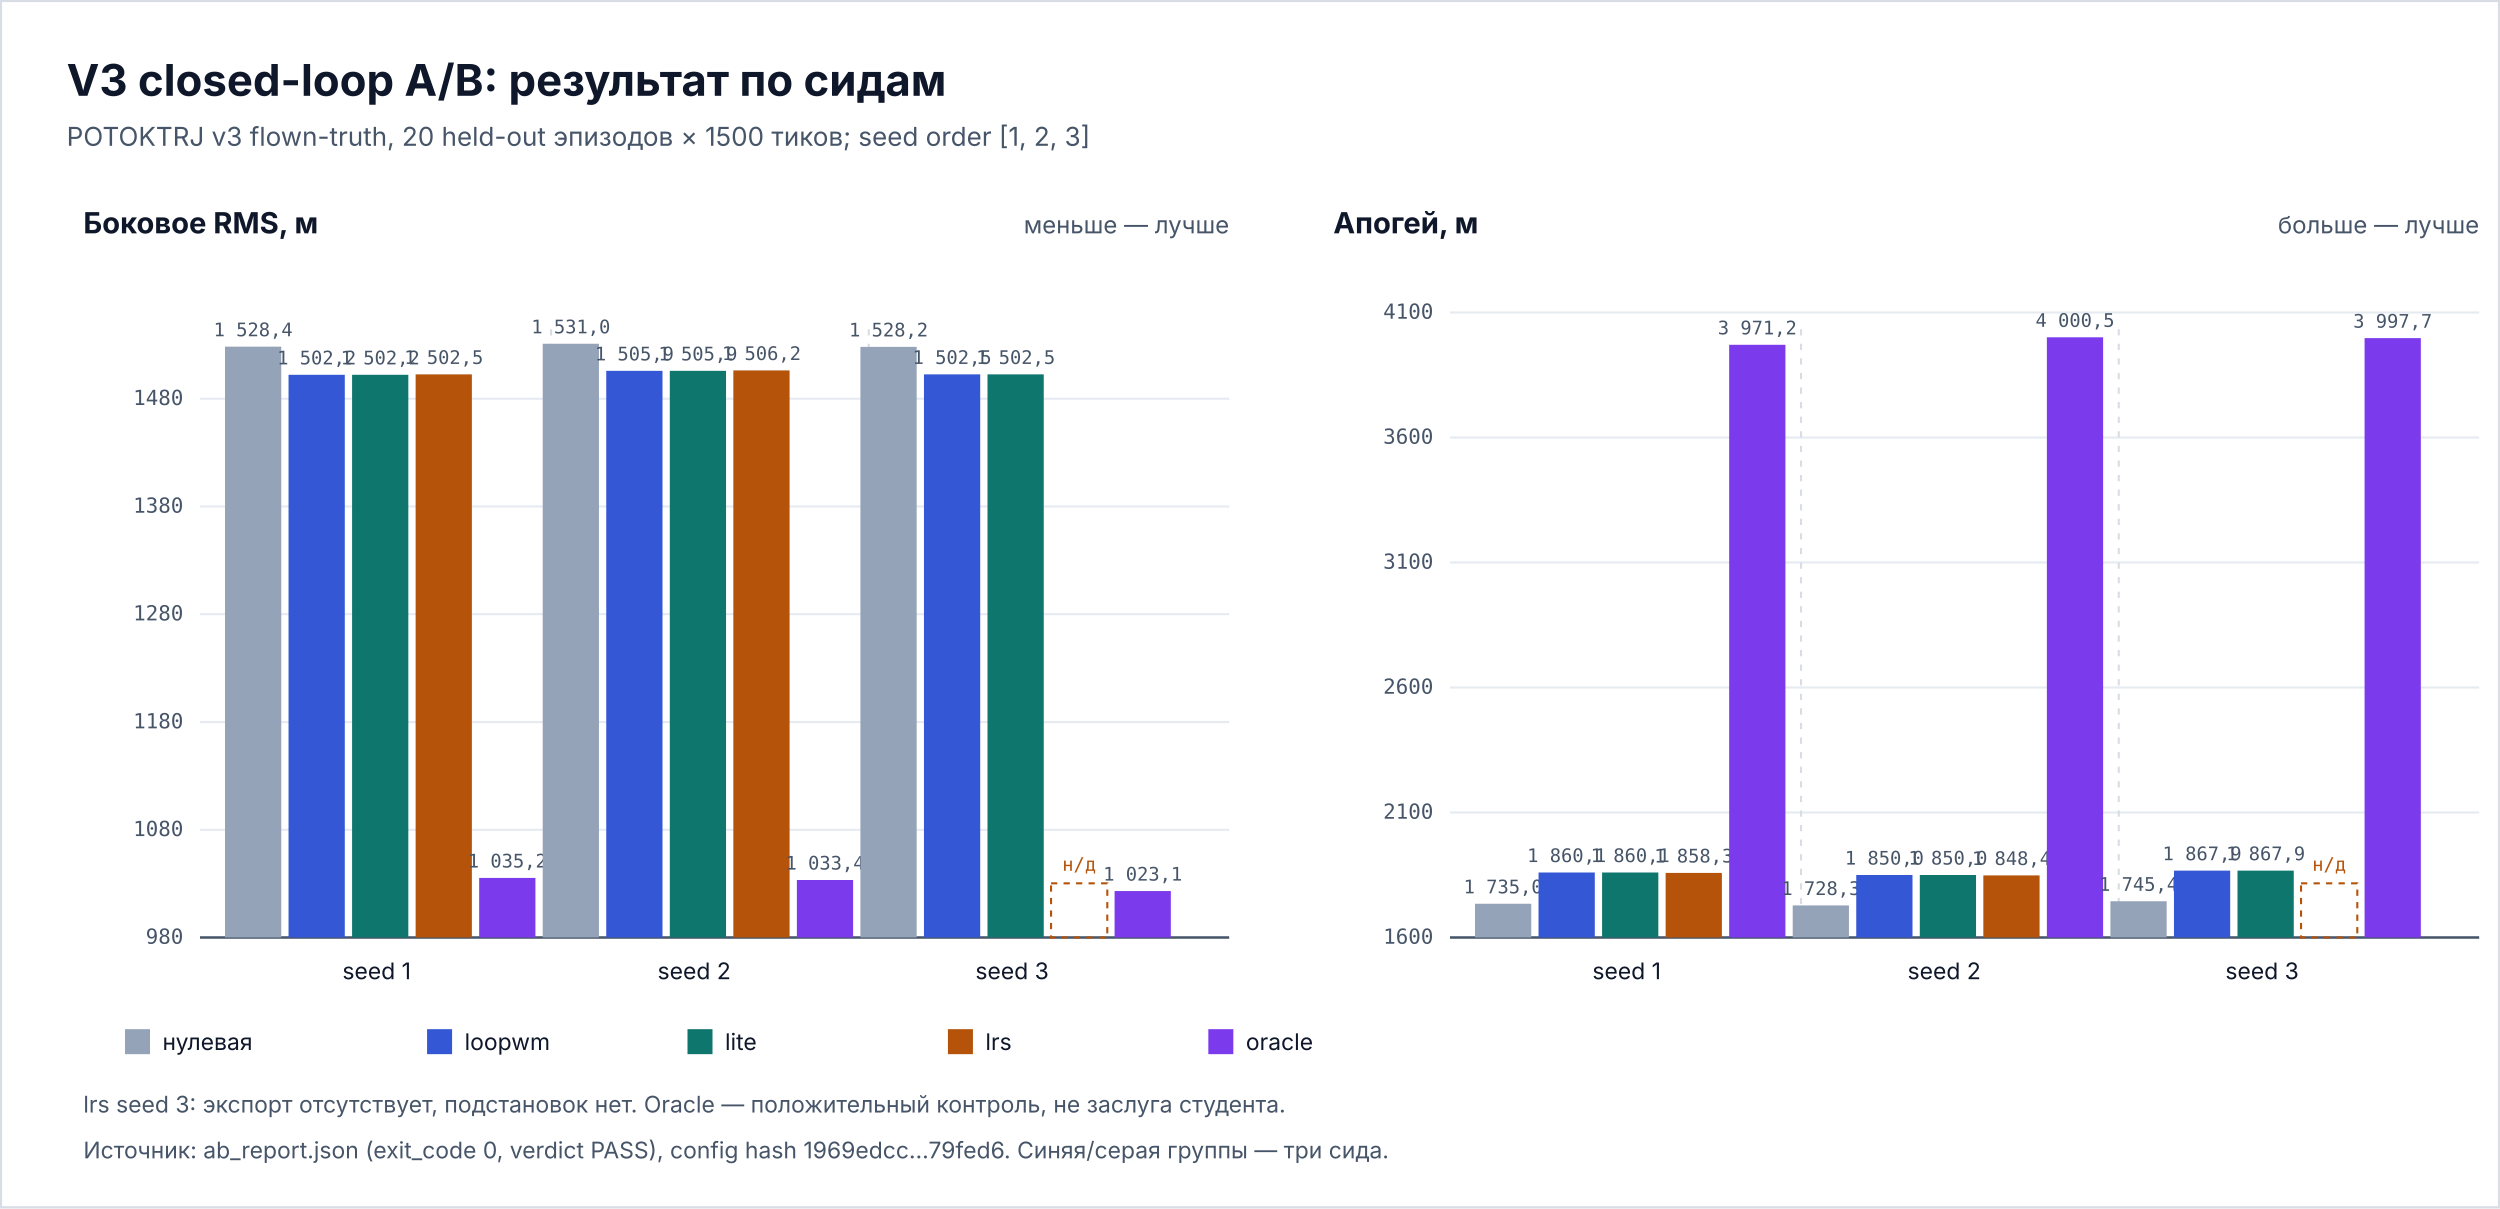
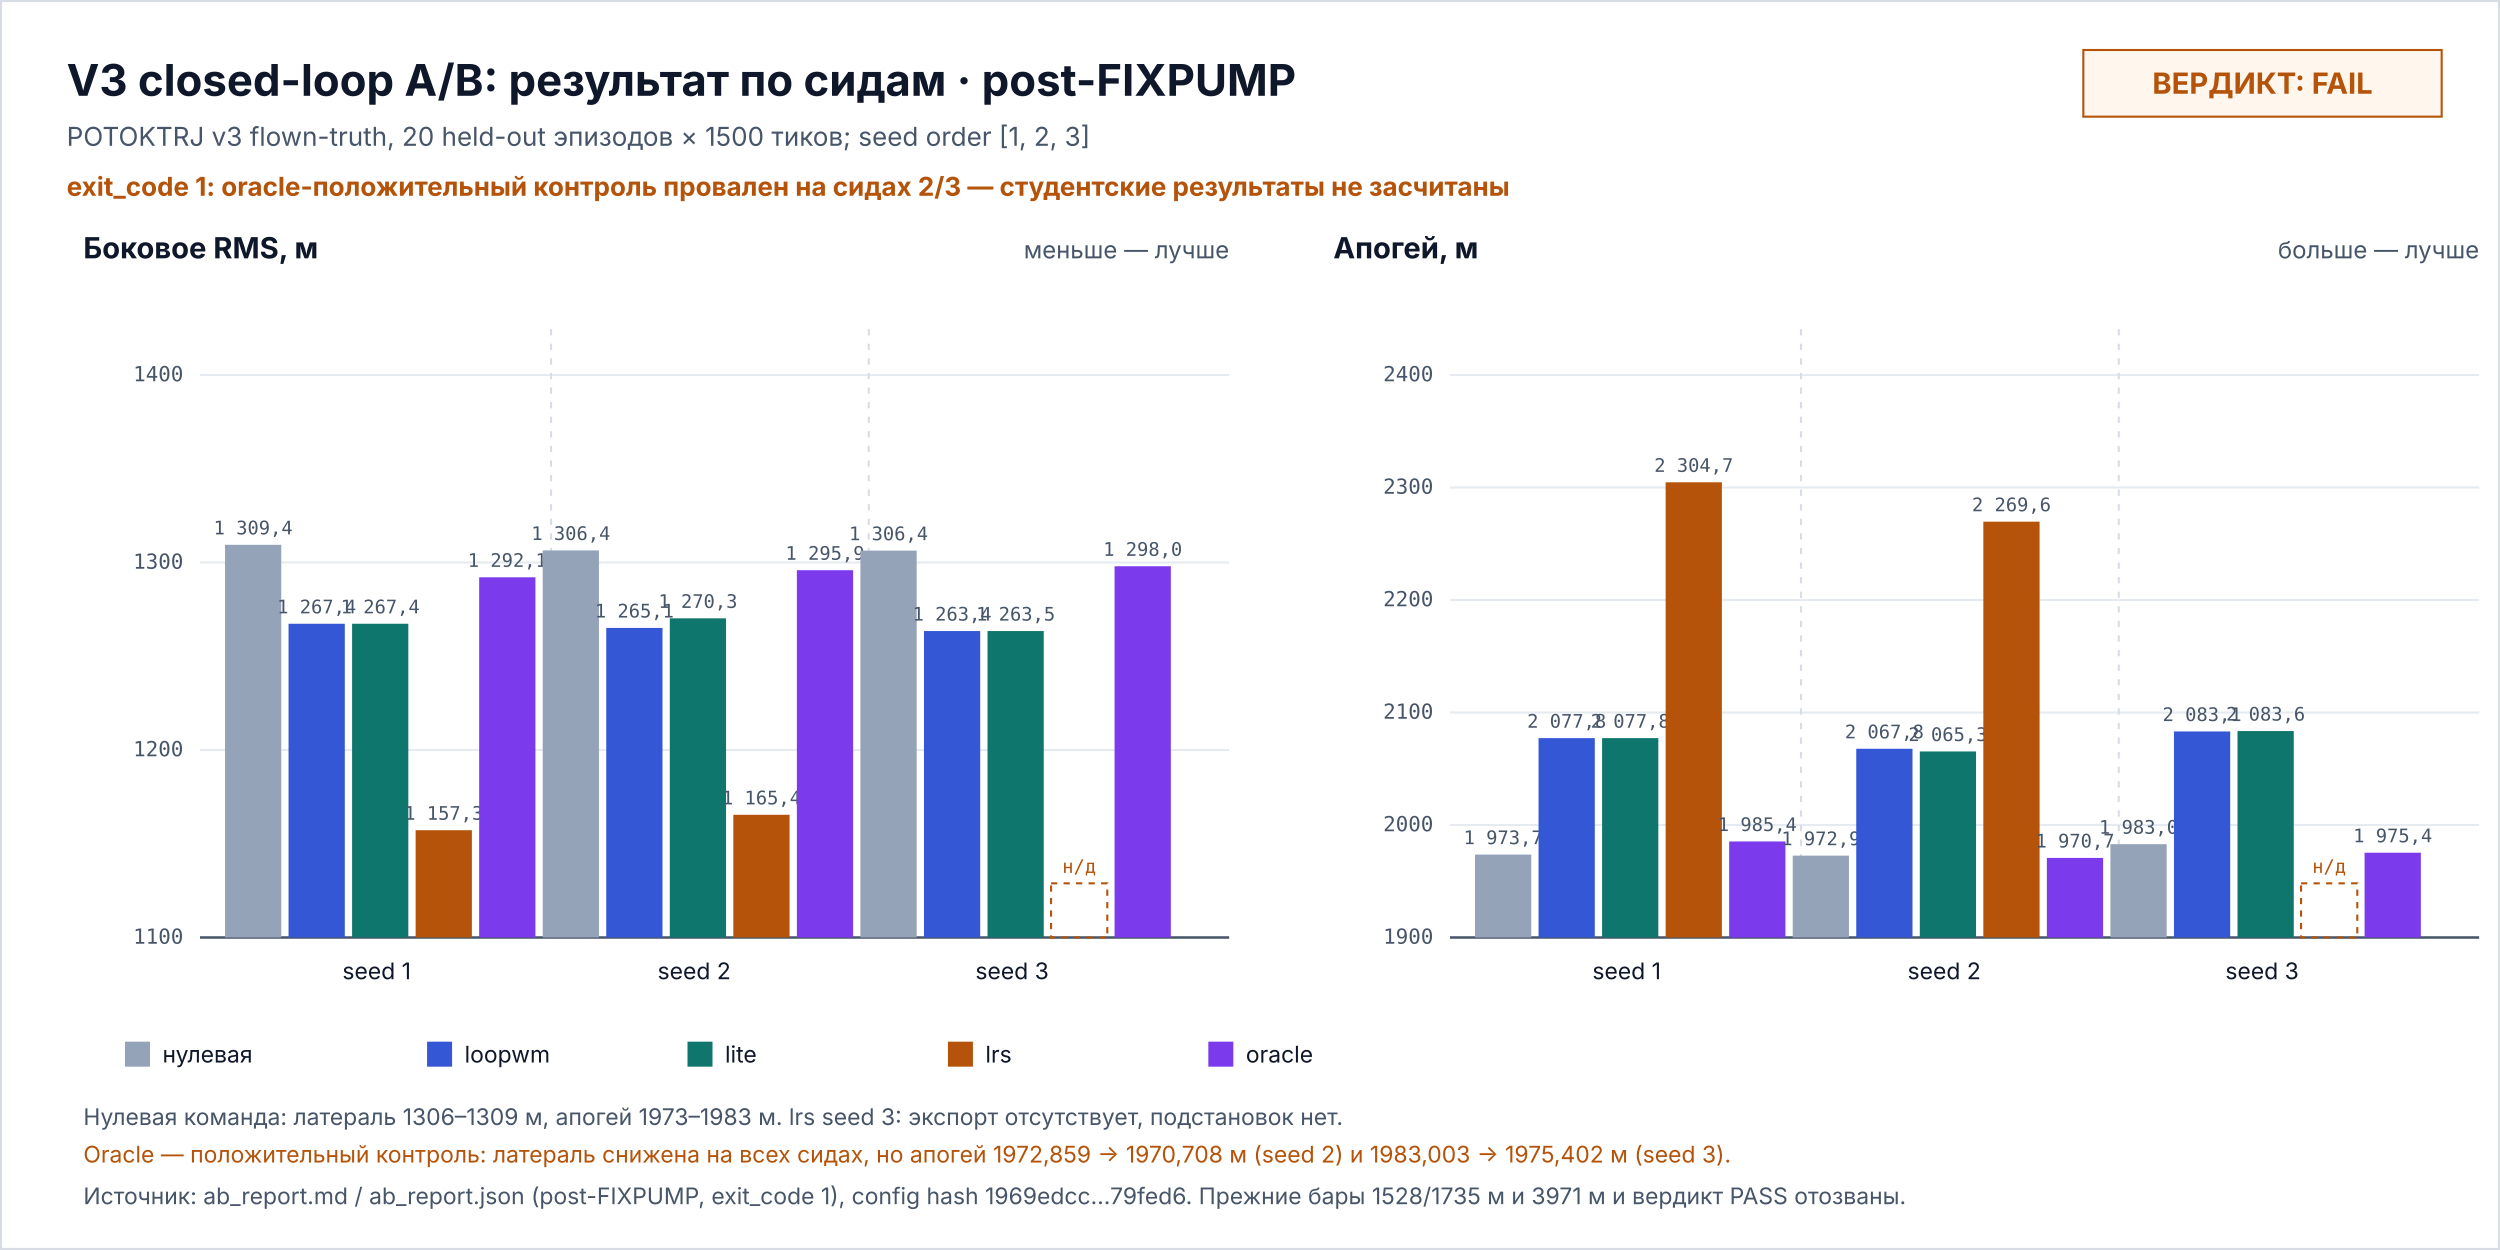
- <svg xmlns="http://www.w3.org/2000/svg" viewBox="0 0 1200 580" width="1200" height="580" role="img" aria-label="V3 closed-loop A/B: результат по сидам">
-   <rect width="1200" height="580" fill="#ffffff" />
-   <rect x="0.5" y="0.5" width="1199" height="579" fill="none" stroke="#d7dce5" />
-   <text x="32" y="46" font-family="system-ui,-apple-system,'Segoe UI',sans-serif" font-size="21" font-weight="700" fill="#0f172a">V3 closed-loop A/B: результат по сидам</text>
+ <svg xmlns="http://www.w3.org/2000/svg" viewBox="0 0 1200 600" width="1200" height="600" role="img" aria-label="V3 closed-loop A/B post-FIXPUMP: результат по сидам, вердикт FAIL">
+   <rect width="1200" height="600" fill="#ffffff" />
+   <rect x="0.5" y="0.5" width="1199" height="599" fill="none" stroke="#d7dce5" />
+   <text x="32" y="46" font-family="system-ui,-apple-system,'Segoe UI',sans-serif" font-size="21" font-weight="700" fill="#0f172a">V3 closed-loop A/B: результат по сидам · post-FIXPUMP</text>
+   <rect x="1000" y="24" width="172" height="32" fill="#fff7ed" stroke="#b45309" stroke-width="1" />
+   <text x="1086" y="45" text-anchor="middle" font-family="system-ui,-apple-system,'Segoe UI',sans-serif" font-size="14" font-weight="700" fill="#b45309">ВЕРДИКТ: FAIL</text>
  <text x="32" y="70" font-family="system-ui,-apple-system,'Segoe UI',sans-serif" font-size="12.5" fill="#475569">POTOKTRJ v3 flown-truth, 20 held-out эпизодов × 1500 тиков; seed order [1, 2, 3]</text>
-   <text x="40" y="112" font-family="system-ui,-apple-system,'Segoe UI',sans-serif" font-size="14" font-weight="700" fill="#0f172a">Боковое RMS, м</text>
-   <text x="590" y="112" text-anchor="end" font-family="system-ui,-apple-system,'Segoe UI',sans-serif" font-size="11.5" fill="#475569">меньше — лучше</text>
-   <line x1="96" y1="450.0" x2="590" y2="450.0" stroke="#e6eaf1" stroke-width="1" />
-   <text x="88" y="453.0" text-anchor="end" font-family="ui-monospace,SFMono-Regular,Menlo,monospace" font-size="10" fill="#475569">980</text>
-   <line x1="96" y1="398.3" x2="590" y2="398.3" stroke="#e6eaf1" stroke-width="1" />
-   <text x="88" y="401.3" text-anchor="end" font-family="ui-monospace,SFMono-Regular,Menlo,monospace" font-size="10" fill="#475569">1080</text>
-   <line x1="96" y1="346.6" x2="590" y2="346.6" stroke="#e6eaf1" stroke-width="1" />
-   <text x="88" y="349.6" text-anchor="end" font-family="ui-monospace,SFMono-Regular,Menlo,monospace" font-size="10" fill="#475569">1180</text>
-   <line x1="96" y1="294.8" x2="590" y2="294.8" stroke="#e6eaf1" stroke-width="1" />
-   <text x="88" y="297.8" text-anchor="end" font-family="ui-monospace,SFMono-Regular,Menlo,monospace" font-size="10" fill="#475569">1280</text>
-   <line x1="96" y1="243.1" x2="590" y2="243.1" stroke="#e6eaf1" stroke-width="1" />
-   <text x="88" y="246.1" text-anchor="end" font-family="ui-monospace,SFMono-Regular,Menlo,monospace" font-size="10" fill="#475569">1380</text>
-   <line x1="96" y1="191.4" x2="590" y2="191.4" stroke="#e6eaf1" stroke-width="1" />
-   <text x="88" y="194.4" text-anchor="end" font-family="ui-monospace,SFMono-Regular,Menlo,monospace" font-size="10" fill="#475569">1480</text>
+   <text x="32" y="94" font-family="system-ui,-apple-system,'Segoe UI',sans-serif" font-size="12.5" font-weight="700" fill="#b45309">exit_code 1: oracle-положительный контроль провален на сидах 2/3 — студентские результаты не засчитаны</text>
+   <text x="40" y="124" font-family="system-ui,-apple-system,'Segoe UI',sans-serif" font-size="14" font-weight="700" fill="#0f172a">Боковое RMS, м</text>
+   <text x="590" y="124" text-anchor="end" font-family="system-ui,-apple-system,'Segoe UI',sans-serif" font-size="11.5" fill="#475569">меньше — лучше</text>
+   <line x1="96" y1="180" x2="590" y2="180" stroke="#e6eaf1" stroke-width="1" />
+   <text x="88" y="183" text-anchor="end" font-family="ui-monospace,SFMono-Regular,Menlo,monospace" font-size="10" fill="#475569">1400</text>
+   <line x1="96" y1="270" x2="590" y2="270" stroke="#e6eaf1" stroke-width="1" />
+   <text x="88" y="273" text-anchor="end" font-family="ui-monospace,SFMono-Regular,Menlo,monospace" font-size="10" fill="#475569">1300</text>
+   <line x1="96" y1="360" x2="590" y2="360" stroke="#e6eaf1" stroke-width="1" />
+   <text x="88" y="363" text-anchor="end" font-family="ui-monospace,SFMono-Regular,Menlo,monospace" font-size="10" fill="#475569">1200</text>
  <line x1="96" y1="450" x2="590" y2="450" stroke="#475569" stroke-width="1.2" />
-   <rect x="108.0" y="166.4" width="27" height="283.6" fill="#94a3b8" />
-   <text x="121.5" y="161.4" text-anchor="middle" font-family="ui-monospace,SFMono-Regular,Menlo,monospace" font-size="9" fill="#475569">1 528,4</text>
-   <rect x="138.5" y="179.9" width="27" height="270.1" fill="#3457d5" />
-   <text x="152.0" y="174.9" text-anchor="middle" font-family="ui-monospace,SFMono-Regular,Menlo,monospace" font-size="9" fill="#475569">1 502,2</text>
-   <rect x="169.0" y="179.9" width="27" height="270.1" fill="#0f766e" />
-   <text x="182.5" y="174.9" text-anchor="middle" font-family="ui-monospace,SFMono-Regular,Menlo,monospace" font-size="9" fill="#475569">1 502,2</text>
-   <rect x="199.5" y="179.7" width="27" height="270.3" fill="#b45309" />
-   <text x="213.0" y="174.7" text-anchor="middle" font-family="ui-monospace,SFMono-Regular,Menlo,monospace" font-size="9" fill="#475569">1 502,5</text>
-   <rect x="230.0" y="421.4" width="27" height="28.6" fill="#7c3aed" />
-   <text x="243.5" y="416.4" text-anchor="middle" font-family="ui-monospace,SFMono-Regular,Menlo,monospace" font-size="9" fill="#475569">1 035,2</text>
+   <text x="88" y="453" text-anchor="end" font-family="ui-monospace,SFMono-Regular,Menlo,monospace" font-size="10" fill="#475569">1100</text>
+   <rect x="108" y="261.5" width="27" height="188.5" fill="#94a3b8" />
+   <text x="121.5" y="256.5" text-anchor="middle" font-family="ui-monospace,SFMono-Regular,Menlo,monospace" font-size="9" fill="#475569">1 309,4</text>
+   <rect x="138.5" y="299.4" width="27" height="150.6" fill="#3457d5" />
+   <text x="152" y="294.4" text-anchor="middle" font-family="ui-monospace,SFMono-Regular,Menlo,monospace" font-size="9" fill="#475569">1 267,4</text>
+   <rect x="169" y="299.4" width="27" height="150.6" fill="#0f766e" />
+   <text x="182.5" y="294.4" text-anchor="middle" font-family="ui-monospace,SFMono-Regular,Menlo,monospace" font-size="9" fill="#475569">1 267,4</text>
+   <rect x="199.5" y="398.5" width="27" height="51.5" fill="#b45309" />
+   <text x="213" y="393.5" text-anchor="middle" font-family="ui-monospace,SFMono-Regular,Menlo,monospace" font-size="9" fill="#475569">1 157,3</text>
+   <rect x="230" y="277.1" width="27" height="172.9" fill="#7c3aed" />
+   <text x="243.5" y="272.1" text-anchor="middle" font-family="ui-monospace,SFMono-Regular,Menlo,monospace" font-size="9" fill="#475569">1 292,1</text>
  <text x="180.8" y="470" text-anchor="middle" font-family="system-ui,-apple-system,'Segoe UI',sans-serif" font-size="11" fill="#0f172a">seed 1</text>
  <line x1="264.5" y1="158" x2="264.5" y2="450" stroke="#d7dce5" stroke-dasharray="3 4" />
-   <rect x="260.5" y="165.0" width="27" height="285.0" fill="#94a3b8" />
-   <text x="274.0" y="160.0" text-anchor="middle" font-family="ui-monospace,SFMono-Regular,Menlo,monospace" font-size="9" fill="#475569">1 531,0</text>
-   <rect x="291.0" y="178.0" width="27" height="272.0" fill="#3457d5" />
-   <text x="304.5" y="173.0" text-anchor="middle" font-family="ui-monospace,SFMono-Regular,Menlo,monospace" font-size="9" fill="#475569">1 505,9</text>
-   <rect x="321.5" y="178.0" width="27" height="272.0" fill="#0f766e" />
-   <text x="335.0" y="173.0" text-anchor="middle" font-family="ui-monospace,SFMono-Regular,Menlo,monospace" font-size="9" fill="#475569">1 505,9</text>
-   <rect x="352.0" y="177.8" width="27" height="272.2" fill="#b45309" />
-   <text x="365.5" y="172.8" text-anchor="middle" font-family="ui-monospace,SFMono-Regular,Menlo,monospace" font-size="9" fill="#475569">1 506,2</text>
-   <rect x="382.5" y="422.4" width="27" height="27.6" fill="#7c3aed" />
-   <text x="396.0" y="417.4" text-anchor="middle" font-family="ui-monospace,SFMono-Regular,Menlo,monospace" font-size="9" fill="#475569">1 033,4</text>
+   <rect x="260.5" y="264.2" width="27" height="185.8" fill="#94a3b8" />
+   <text x="274" y="259.2" text-anchor="middle" font-family="ui-monospace,SFMono-Regular,Menlo,monospace" font-size="9" fill="#475569">1 306,4</text>
+   <rect x="291" y="301.4" width="27" height="148.6" fill="#3457d5" />
+   <text x="304.5" y="296.4" text-anchor="middle" font-family="ui-monospace,SFMono-Regular,Menlo,monospace" font-size="9" fill="#475569">1 265,1</text>
+   <rect x="321.5" y="296.8" width="27" height="153.2" fill="#0f766e" />
+   <text x="335" y="291.8" text-anchor="middle" font-family="ui-monospace,SFMono-Regular,Menlo,monospace" font-size="9" fill="#475569">1 270,3</text>
+   <rect x="352" y="391.1" width="27" height="58.9" fill="#b45309" />
+   <text x="365.5" y="386.1" text-anchor="middle" font-family="ui-monospace,SFMono-Regular,Menlo,monospace" font-size="9" fill="#475569">1 165,4</text>
+   <rect x="382.5" y="273.7" width="27" height="176.3" fill="#7c3aed" />
+   <text x="396" y="268.7" text-anchor="middle" font-family="ui-monospace,SFMono-Regular,Menlo,monospace" font-size="9" fill="#475569">1 295,9</text>
  <text x="333.2" y="470" text-anchor="middle" font-family="system-ui,-apple-system,'Segoe UI',sans-serif" font-size="11" fill="#0f172a">seed 2</text>
-   <line x1="417.0" y1="158" x2="417.0" y2="450" stroke="#d7dce5" stroke-dasharray="3 4" />
-   <rect x="413.0" y="166.5" width="27" height="283.5" fill="#94a3b8" />
-   <text x="426.5" y="161.5" text-anchor="middle" font-family="ui-monospace,SFMono-Regular,Menlo,monospace" font-size="9" fill="#475569">1 528,2</text>
-   <rect x="443.5" y="179.7" width="27" height="270.3" fill="#3457d5" />
-   <text x="457.0" y="174.7" text-anchor="middle" font-family="ui-monospace,SFMono-Regular,Menlo,monospace" font-size="9" fill="#475569">1 502,5</text>
-   <rect x="474.0" y="179.7" width="27" height="270.3" fill="#0f766e" />
-   <text x="487.5" y="174.7" text-anchor="middle" font-family="ui-monospace,SFMono-Regular,Menlo,monospace" font-size="9" fill="#475569">1 502,5</text>
+   <line x1="417" y1="158" x2="417" y2="450" stroke="#d7dce5" stroke-dasharray="3 4" />
+   <rect x="413" y="264.3" width="27" height="185.7" fill="#94a3b8" />
+   <text x="426.5" y="259.3" text-anchor="middle" font-family="ui-monospace,SFMono-Regular,Menlo,monospace" font-size="9" fill="#475569">1 306,4</text>
+   <rect x="443.5" y="302.9" width="27" height="147.1" fill="#3457d5" />
+   <text x="457" y="297.9" text-anchor="middle" font-family="ui-monospace,SFMono-Regular,Menlo,monospace" font-size="9" fill="#475569">1 263,4</text>
+   <rect x="474" y="302.9" width="27" height="147.1" fill="#0f766e" />
+   <text x="487.5" y="297.9" text-anchor="middle" font-family="ui-monospace,SFMono-Regular,Menlo,monospace" font-size="9" fill="#475569">1 263,5</text>
  <rect x="504.5" y="424" width="27" height="26" fill="none" stroke="#b45309" stroke-dasharray="3 3" stroke-width="1" />
-   <text x="518.0" y="418" text-anchor="middle" font-family="ui-monospace,SFMono-Regular,Menlo,monospace" font-size="9" fill="#b45309">н/д</text>
-   <rect x="535.0" y="427.7" width="27" height="22.3" fill="#7c3aed" />
-   <text x="548.5" y="422.7" text-anchor="middle" font-family="ui-monospace,SFMono-Regular,Menlo,monospace" font-size="9" fill="#475569">1 023,1</text>
+   <text x="518" y="419" text-anchor="middle" font-family="ui-monospace,SFMono-Regular,Menlo,monospace" font-size="9" fill="#b45309">н/д</text>
+   <rect x="535" y="271.8" width="27" height="178.2" fill="#7c3aed" />
+   <text x="548.5" y="266.8" text-anchor="middle" font-family="ui-monospace,SFMono-Regular,Menlo,monospace" font-size="9" fill="#475569">1 298,0</text>
  <text x="485.8" y="470" text-anchor="middle" font-family="system-ui,-apple-system,'Segoe UI',sans-serif" font-size="11" fill="#0f172a">seed 3</text>
-   <text x="640" y="112" font-family="system-ui,-apple-system,'Segoe UI',sans-serif" font-size="14" font-weight="700" fill="#0f172a">Апогей, м</text>
-   <text x="1190" y="112" text-anchor="end" font-family="system-ui,-apple-system,'Segoe UI',sans-serif" font-size="11.5" fill="#475569">больше — лучше</text>
-   <line x1="696" y1="450.0" x2="1190" y2="450.0" stroke="#e6eaf1" stroke-width="1" />
-   <text x="688" y="453.0" text-anchor="end" font-family="ui-monospace,SFMono-Regular,Menlo,monospace" font-size="10" fill="#475569">1600</text>
-   <line x1="696" y1="390.0" x2="1190" y2="390.0" stroke="#e6eaf1" stroke-width="1" />
-   <text x="688" y="393.0" text-anchor="end" font-family="ui-monospace,SFMono-Regular,Menlo,monospace" font-size="10" fill="#475569">2100</text>
-   <line x1="696" y1="330.0" x2="1190" y2="330.0" stroke="#e6eaf1" stroke-width="1" />
-   <text x="688" y="333.0" text-anchor="end" font-family="ui-monospace,SFMono-Regular,Menlo,monospace" font-size="10" fill="#475569">2600</text>
-   <line x1="696" y1="270.0" x2="1190" y2="270.0" stroke="#e6eaf1" stroke-width="1" />
-   <text x="688" y="273.0" text-anchor="end" font-family="ui-monospace,SFMono-Regular,Menlo,monospace" font-size="10" fill="#475569">3100</text>
-   <line x1="696" y1="210.0" x2="1190" y2="210.0" stroke="#e6eaf1" stroke-width="1" />
-   <text x="688" y="213.0" text-anchor="end" font-family="ui-monospace,SFMono-Regular,Menlo,monospace" font-size="10" fill="#475569">3600</text>
-   <line x1="696" y1="150.0" x2="1190" y2="150.0" stroke="#e6eaf1" stroke-width="1" />
-   <text x="688" y="153.0" text-anchor="end" font-family="ui-monospace,SFMono-Regular,Menlo,monospace" font-size="10" fill="#475569">4100</text>
+   <text x="640" y="124" font-family="system-ui,-apple-system,'Segoe UI',sans-serif" font-size="14" font-weight="700" fill="#0f172a">Апогей, м</text>
+   <text x="1190" y="124" text-anchor="end" font-family="system-ui,-apple-system,'Segoe UI',sans-serif" font-size="11.5" fill="#475569">больше — лучше</text>
+   <line x1="696" y1="180" x2="1190" y2="180" stroke="#e6eaf1" stroke-width="1" />
+   <text x="688" y="183" text-anchor="end" font-family="ui-monospace,SFMono-Regular,Menlo,monospace" font-size="10" fill="#475569">2400</text>
+   <line x1="696" y1="234" x2="1190" y2="234" stroke="#e6eaf1" stroke-width="1" />
+   <text x="688" y="237" text-anchor="end" font-family="ui-monospace,SFMono-Regular,Menlo,monospace" font-size="10" fill="#475569">2300</text>
+   <line x1="696" y1="288" x2="1190" y2="288" stroke="#e6eaf1" stroke-width="1" />
+   <text x="688" y="291" text-anchor="end" font-family="ui-monospace,SFMono-Regular,Menlo,monospace" font-size="10" fill="#475569">2200</text>
+   <line x1="696" y1="342" x2="1190" y2="342" stroke="#e6eaf1" stroke-width="1" />
+   <text x="688" y="345" text-anchor="end" font-family="ui-monospace,SFMono-Regular,Menlo,monospace" font-size="10" fill="#475569">2100</text>
+   <line x1="696" y1="396" x2="1190" y2="396" stroke="#e6eaf1" stroke-width="1" />
+   <text x="688" y="399" text-anchor="end" font-family="ui-monospace,SFMono-Regular,Menlo,monospace" font-size="10" fill="#475569">2000</text>
  <line x1="696" y1="450" x2="1190" y2="450" stroke="#475569" stroke-width="1.2" />
-   <rect x="708.0" y="433.8" width="27" height="16.2" fill="#94a3b8" />
-   <text x="721.5" y="428.8" text-anchor="middle" font-family="ui-monospace,SFMono-Regular,Menlo,monospace" font-size="9" fill="#475569">1 735,0</text>
-   <rect x="738.5" y="418.8" width="27" height="31.2" fill="#3457d5" />
-   <text x="752.0" y="413.8" text-anchor="middle" font-family="ui-monospace,SFMono-Regular,Menlo,monospace" font-size="9" fill="#475569">1 860,1</text>
-   <rect x="769.0" y="418.8" width="27" height="31.2" fill="#0f766e" />
-   <text x="782.5" y="413.8" text-anchor="middle" font-family="ui-monospace,SFMono-Regular,Menlo,monospace" font-size="9" fill="#475569">1 860,1</text>
-   <rect x="799.5" y="419.0" width="27" height="31.0" fill="#b45309" />
-   <text x="813.0" y="414.0" text-anchor="middle" font-family="ui-monospace,SFMono-Regular,Menlo,monospace" font-size="9" fill="#475569">1 858,3</text>
-   <rect x="830.0" y="165.5" width="27" height="284.5" fill="#7c3aed" />
-   <text x="843.5" y="160.5" text-anchor="middle" font-family="ui-monospace,SFMono-Regular,Menlo,monospace" font-size="9" fill="#475569">3 971,2</text>
+   <text x="688" y="453" text-anchor="end" font-family="ui-monospace,SFMono-Regular,Menlo,monospace" font-size="10" fill="#475569">1900</text>
+   <rect x="708" y="410.2" width="27" height="39.8" fill="#94a3b8" />
+   <text x="721.5" y="405.2" text-anchor="middle" font-family="ui-monospace,SFMono-Regular,Menlo,monospace" font-size="9" fill="#475569">1 973,7</text>
+   <rect x="738.5" y="354.3" width="27" height="95.7" fill="#3457d5" />
+   <text x="752" y="349.3" text-anchor="middle" font-family="ui-monospace,SFMono-Regular,Menlo,monospace" font-size="9" fill="#475569">2 077,8</text>
+   <rect x="769" y="354.3" width="27" height="95.7" fill="#0f766e" />
+   <text x="782.5" y="349.3" text-anchor="middle" font-family="ui-monospace,SFMono-Regular,Menlo,monospace" font-size="9" fill="#475569">2 077,8</text>
+   <rect x="799.5" y="231.5" width="27" height="218.5" fill="#b45309" />
+   <text x="813" y="226.5" text-anchor="middle" font-family="ui-monospace,SFMono-Regular,Menlo,monospace" font-size="9" fill="#475569">2 304,7</text>
+   <rect x="830" y="403.9" width="27" height="46.1" fill="#7c3aed" />
+   <text x="843.5" y="398.9" text-anchor="middle" font-family="ui-monospace,SFMono-Regular,Menlo,monospace" font-size="9" fill="#475569">1 985,4</text>
  <text x="780.8" y="470" text-anchor="middle" font-family="system-ui,-apple-system,'Segoe UI',sans-serif" font-size="11" fill="#0f172a">seed 1</text>
  <line x1="864.5" y1="158" x2="864.5" y2="450" stroke="#d7dce5" stroke-dasharray="3 4" />
-   <rect x="860.5" y="434.6" width="27" height="15.4" fill="#94a3b8" />
-   <text x="874.0" y="429.6" text-anchor="middle" font-family="ui-monospace,SFMono-Regular,Menlo,monospace" font-size="9" fill="#475569">1 728,3</text>
-   <rect x="891.0" y="420.0" width="27" height="30.0" fill="#3457d5" />
-   <text x="904.5" y="415.0" text-anchor="middle" font-family="ui-monospace,SFMono-Regular,Menlo,monospace" font-size="9" fill="#475569">1 850,0</text>
-   <rect x="921.5" y="420.0" width="27" height="30.0" fill="#0f766e" />
-   <text x="935.0" y="415.0" text-anchor="middle" font-family="ui-monospace,SFMono-Regular,Menlo,monospace" font-size="9" fill="#475569">1 850,0</text>
-   <rect x="952.0" y="420.2" width="27" height="29.8" fill="#b45309" />
-   <text x="965.5" y="415.2" text-anchor="middle" font-family="ui-monospace,SFMono-Regular,Menlo,monospace" font-size="9" fill="#475569">1 848,4</text>
-   <rect x="982.5" y="161.9" width="27" height="288.1" fill="#7c3aed" />
-   <text x="996.0" y="156.9" text-anchor="middle" font-family="ui-monospace,SFMono-Regular,Menlo,monospace" font-size="9" fill="#475569">4 000,5</text>
+   <rect x="860.5" y="410.7" width="27" height="39.3" fill="#94a3b8" />
+   <text x="874" y="405.7" text-anchor="middle" font-family="ui-monospace,SFMono-Regular,Menlo,monospace" font-size="9" fill="#475569">1 972,9</text>
+   <rect x="891" y="359.4" width="27" height="90.6" fill="#3457d5" />
+   <text x="904.5" y="354.4" text-anchor="middle" font-family="ui-monospace,SFMono-Regular,Menlo,monospace" font-size="9" fill="#475569">2 067,8</text>
+   <rect x="921.5" y="360.7" width="27" height="89.3" fill="#0f766e" />
+   <text x="935" y="355.7" text-anchor="middle" font-family="ui-monospace,SFMono-Regular,Menlo,monospace" font-size="9" fill="#475569">2 065,3</text>
+   <rect x="952" y="250.4" width="27" height="199.6" fill="#b45309" />
+   <text x="965.5" y="245.4" text-anchor="middle" font-family="ui-monospace,SFMono-Regular,Menlo,monospace" font-size="9" fill="#475569">2 269,6</text>
+   <rect x="982.5" y="411.8" width="27" height="38.2" fill="#7c3aed" />
+   <text x="996" y="406.8" text-anchor="middle" font-family="ui-monospace,SFMono-Regular,Menlo,monospace" font-size="9" fill="#475569">1 970,7</text>
  <text x="933.2" y="470" text-anchor="middle" font-family="system-ui,-apple-system,'Segoe UI',sans-serif" font-size="11" fill="#0f172a">seed 2</text>
-   <line x1="1017.0" y1="158" x2="1017.0" y2="450" stroke="#d7dce5" stroke-dasharray="3 4" />
-   <rect x="1013.0" y="432.6" width="27" height="17.4" fill="#94a3b8" />
-   <text x="1026.5" y="427.6" text-anchor="middle" font-family="ui-monospace,SFMono-Regular,Menlo,monospace" font-size="9" fill="#475569">1 745,4</text>
-   <rect x="1043.5" y="417.9" width="27" height="32.1" fill="#3457d5" />
-   <text x="1057.0" y="412.9" text-anchor="middle" font-family="ui-monospace,SFMono-Regular,Menlo,monospace" font-size="9" fill="#475569">1 867,9</text>
-   <rect x="1074.0" y="417.9" width="27" height="32.1" fill="#0f766e" />
-   <text x="1087.5" y="412.9" text-anchor="middle" font-family="ui-monospace,SFMono-Regular,Menlo,monospace" font-size="9" fill="#475569">1 867,9</text>
+   <line x1="1017" y1="158" x2="1017" y2="450" stroke="#d7dce5" stroke-dasharray="3 4" />
+   <rect x="1013" y="405.2" width="27" height="44.8" fill="#94a3b8" />
+   <text x="1026.5" y="400.2" text-anchor="middle" font-family="ui-monospace,SFMono-Regular,Menlo,monospace" font-size="9" fill="#475569">1 983,0</text>
+   <rect x="1043.5" y="351.1" width="27" height="98.9" fill="#3457d5" />
+   <text x="1057" y="346.1" text-anchor="middle" font-family="ui-monospace,SFMono-Regular,Menlo,monospace" font-size="9" fill="#475569">2 083,1</text>
+   <rect x="1074" y="350.9" width="27" height="99.1" fill="#0f766e" />
+   <text x="1087.5" y="345.9" text-anchor="middle" font-family="ui-monospace,SFMono-Regular,Menlo,monospace" font-size="9" fill="#475569">2 083,6</text>
  <rect x="1104.5" y="424" width="27" height="26" fill="none" stroke="#b45309" stroke-dasharray="3 3" stroke-width="1" />
-   <text x="1118.0" y="418" text-anchor="middle" font-family="ui-monospace,SFMono-Regular,Menlo,monospace" font-size="9" fill="#b45309">н/д</text>
-   <rect x="1135.0" y="162.3" width="27" height="287.7" fill="#7c3aed" />
-   <text x="1148.5" y="157.3" text-anchor="middle" font-family="ui-monospace,SFMono-Regular,Menlo,monospace" font-size="9" fill="#475569">3 997,7</text>
+   <text x="1118" y="419" text-anchor="middle" font-family="ui-monospace,SFMono-Regular,Menlo,monospace" font-size="9" fill="#b45309">н/д</text>
+   <rect x="1135" y="409.3" width="27" height="40.7" fill="#7c3aed" />
+   <text x="1148.5" y="404.3" text-anchor="middle" font-family="ui-monospace,SFMono-Regular,Menlo,monospace" font-size="9" fill="#475569">1 975,4</text>
  <text x="1085.8" y="470" text-anchor="middle" font-family="system-ui,-apple-system,'Segoe UI',sans-serif" font-size="11" fill="#0f172a">seed 3</text>
-   <rect x="60" y="494" width="12" height="12" fill="#94a3b8" />
-   <text x="78" y="504" font-family="system-ui,-apple-system,'Segoe UI',sans-serif" font-size="11" fill="#0f172a">нулевая</text>
-   <rect x="205" y="494" width="12" height="12" fill="#3457d5" />
-   <text x="223" y="504" font-family="system-ui,-apple-system,'Segoe UI',sans-serif" font-size="11" fill="#0f172a">loopwm</text>
-   <rect x="330" y="494" width="12" height="12" fill="#0f766e" />
-   <text x="348" y="504" font-family="system-ui,-apple-system,'Segoe UI',sans-serif" font-size="11" fill="#0f172a">lite</text>
-   <rect x="455" y="494" width="12" height="12" fill="#b45309" />
-   <text x="473" y="504" font-family="system-ui,-apple-system,'Segoe UI',sans-serif" font-size="11" fill="#0f172a">lrs</text>
-   <rect x="580" y="494" width="12" height="12" fill="#7c3aed" />
-   <text x="598" y="504" font-family="system-ui,-apple-system,'Segoe UI',sans-serif" font-size="11" fill="#0f172a">oracle</text>
-   <text x="40" y="534" font-family="system-ui,-apple-system,'Segoe UI',sans-serif" font-size="11" fill="#475569">lrs seed 3: экспорт отсутствует, подстановок нет. Oracle — положительный контроль, не заслуга студента.</text>
-   <text x="40" y="556" font-family="system-ui,-apple-system,'Segoe UI',sans-serif" font-size="11" fill="#475569">Источник: ab_report.json (exit_code 0, verdict PASS), config hash 1969edcc…79fed6. Синяя/серая группы — три сида.</text>
+   <rect x="60" y="500" width="12" height="12" fill="#94a3b8" />
+   <text x="78" y="510" font-family="system-ui,-apple-system,'Segoe UI',sans-serif" font-size="11" fill="#0f172a">нулевая</text>
+   <rect x="205" y="500" width="12" height="12" fill="#3457d5" />
+   <text x="223" y="510" font-family="system-ui,-apple-system,'Segoe UI',sans-serif" font-size="11" fill="#0f172a">loopwm</text>
+   <rect x="330" y="500" width="12" height="12" fill="#0f766e" />
+   <text x="348" y="510" font-family="system-ui,-apple-system,'Segoe UI',sans-serif" font-size="11" fill="#0f172a">lite</text>
+   <rect x="455" y="500" width="12" height="12" fill="#b45309" />
+   <text x="473" y="510" font-family="system-ui,-apple-system,'Segoe UI',sans-serif" font-size="11" fill="#0f172a">lrs</text>
+   <rect x="580" y="500" width="12" height="12" fill="#7c3aed" />
+   <text x="598" y="510" font-family="system-ui,-apple-system,'Segoe UI',sans-serif" font-size="11" fill="#0f172a">oracle</text>
+   <text x="40" y="540" font-family="system-ui,-apple-system,'Segoe UI',sans-serif" font-size="11" fill="#475569">Нулевая команда: латераль 1306–1309 м, апогей 1973–1983 м. lrs seed 3: экспорт отсутствует, подстановок нет.</text>
+   <text x="40" y="558" font-family="system-ui,-apple-system,'Segoe UI',sans-serif" font-size="11" fill="#b45309">Oracle — положительный контроль: латераль снижена на всех сидах, но апогей 1972,859 → 1970,708 м (seed 2) и 1983,003 → 1975,402 м (seed 3).</text>
+   <text x="40" y="578" font-family="system-ui,-apple-system,'Segoe UI',sans-serif" font-size="11" fill="#475569">Источник: ab_report.md / ab_report.json (post-FIXPUMP, exit_code 1), config hash 1969edcc…79fed6. Прежние бары 1528/1735 м и 3971 м и вердикт PASS отозваны.</text>
</svg>
